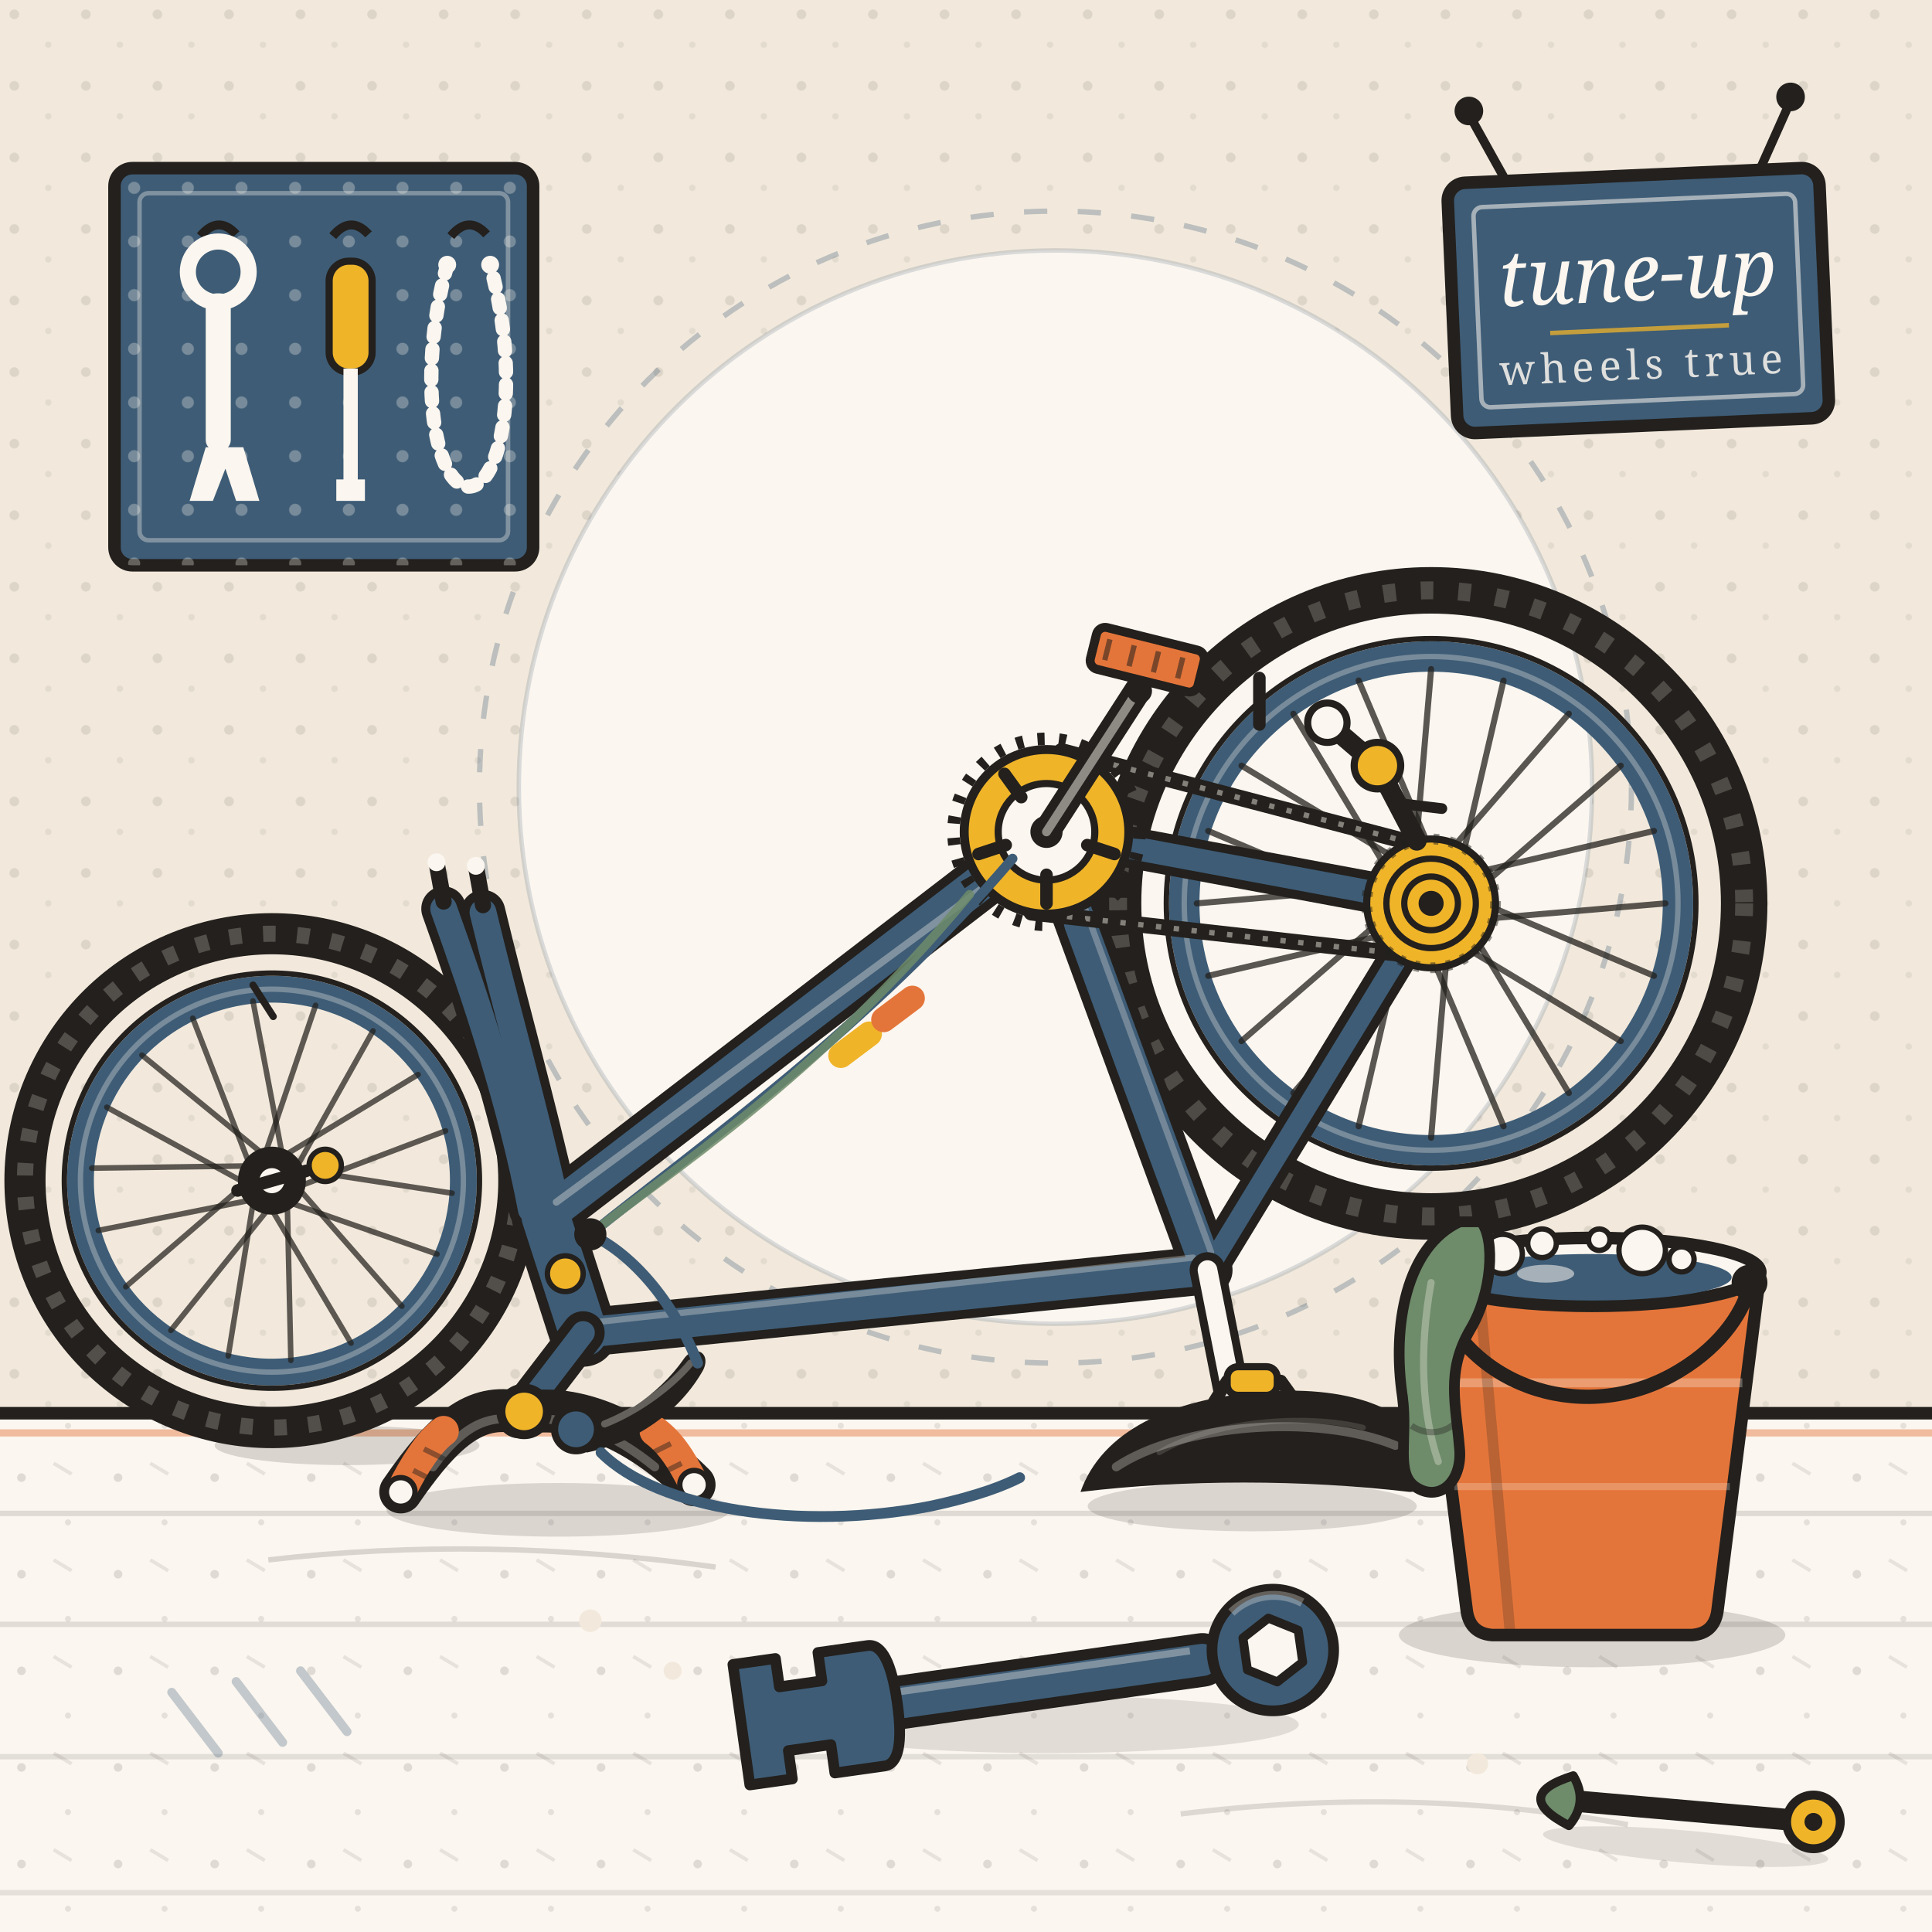
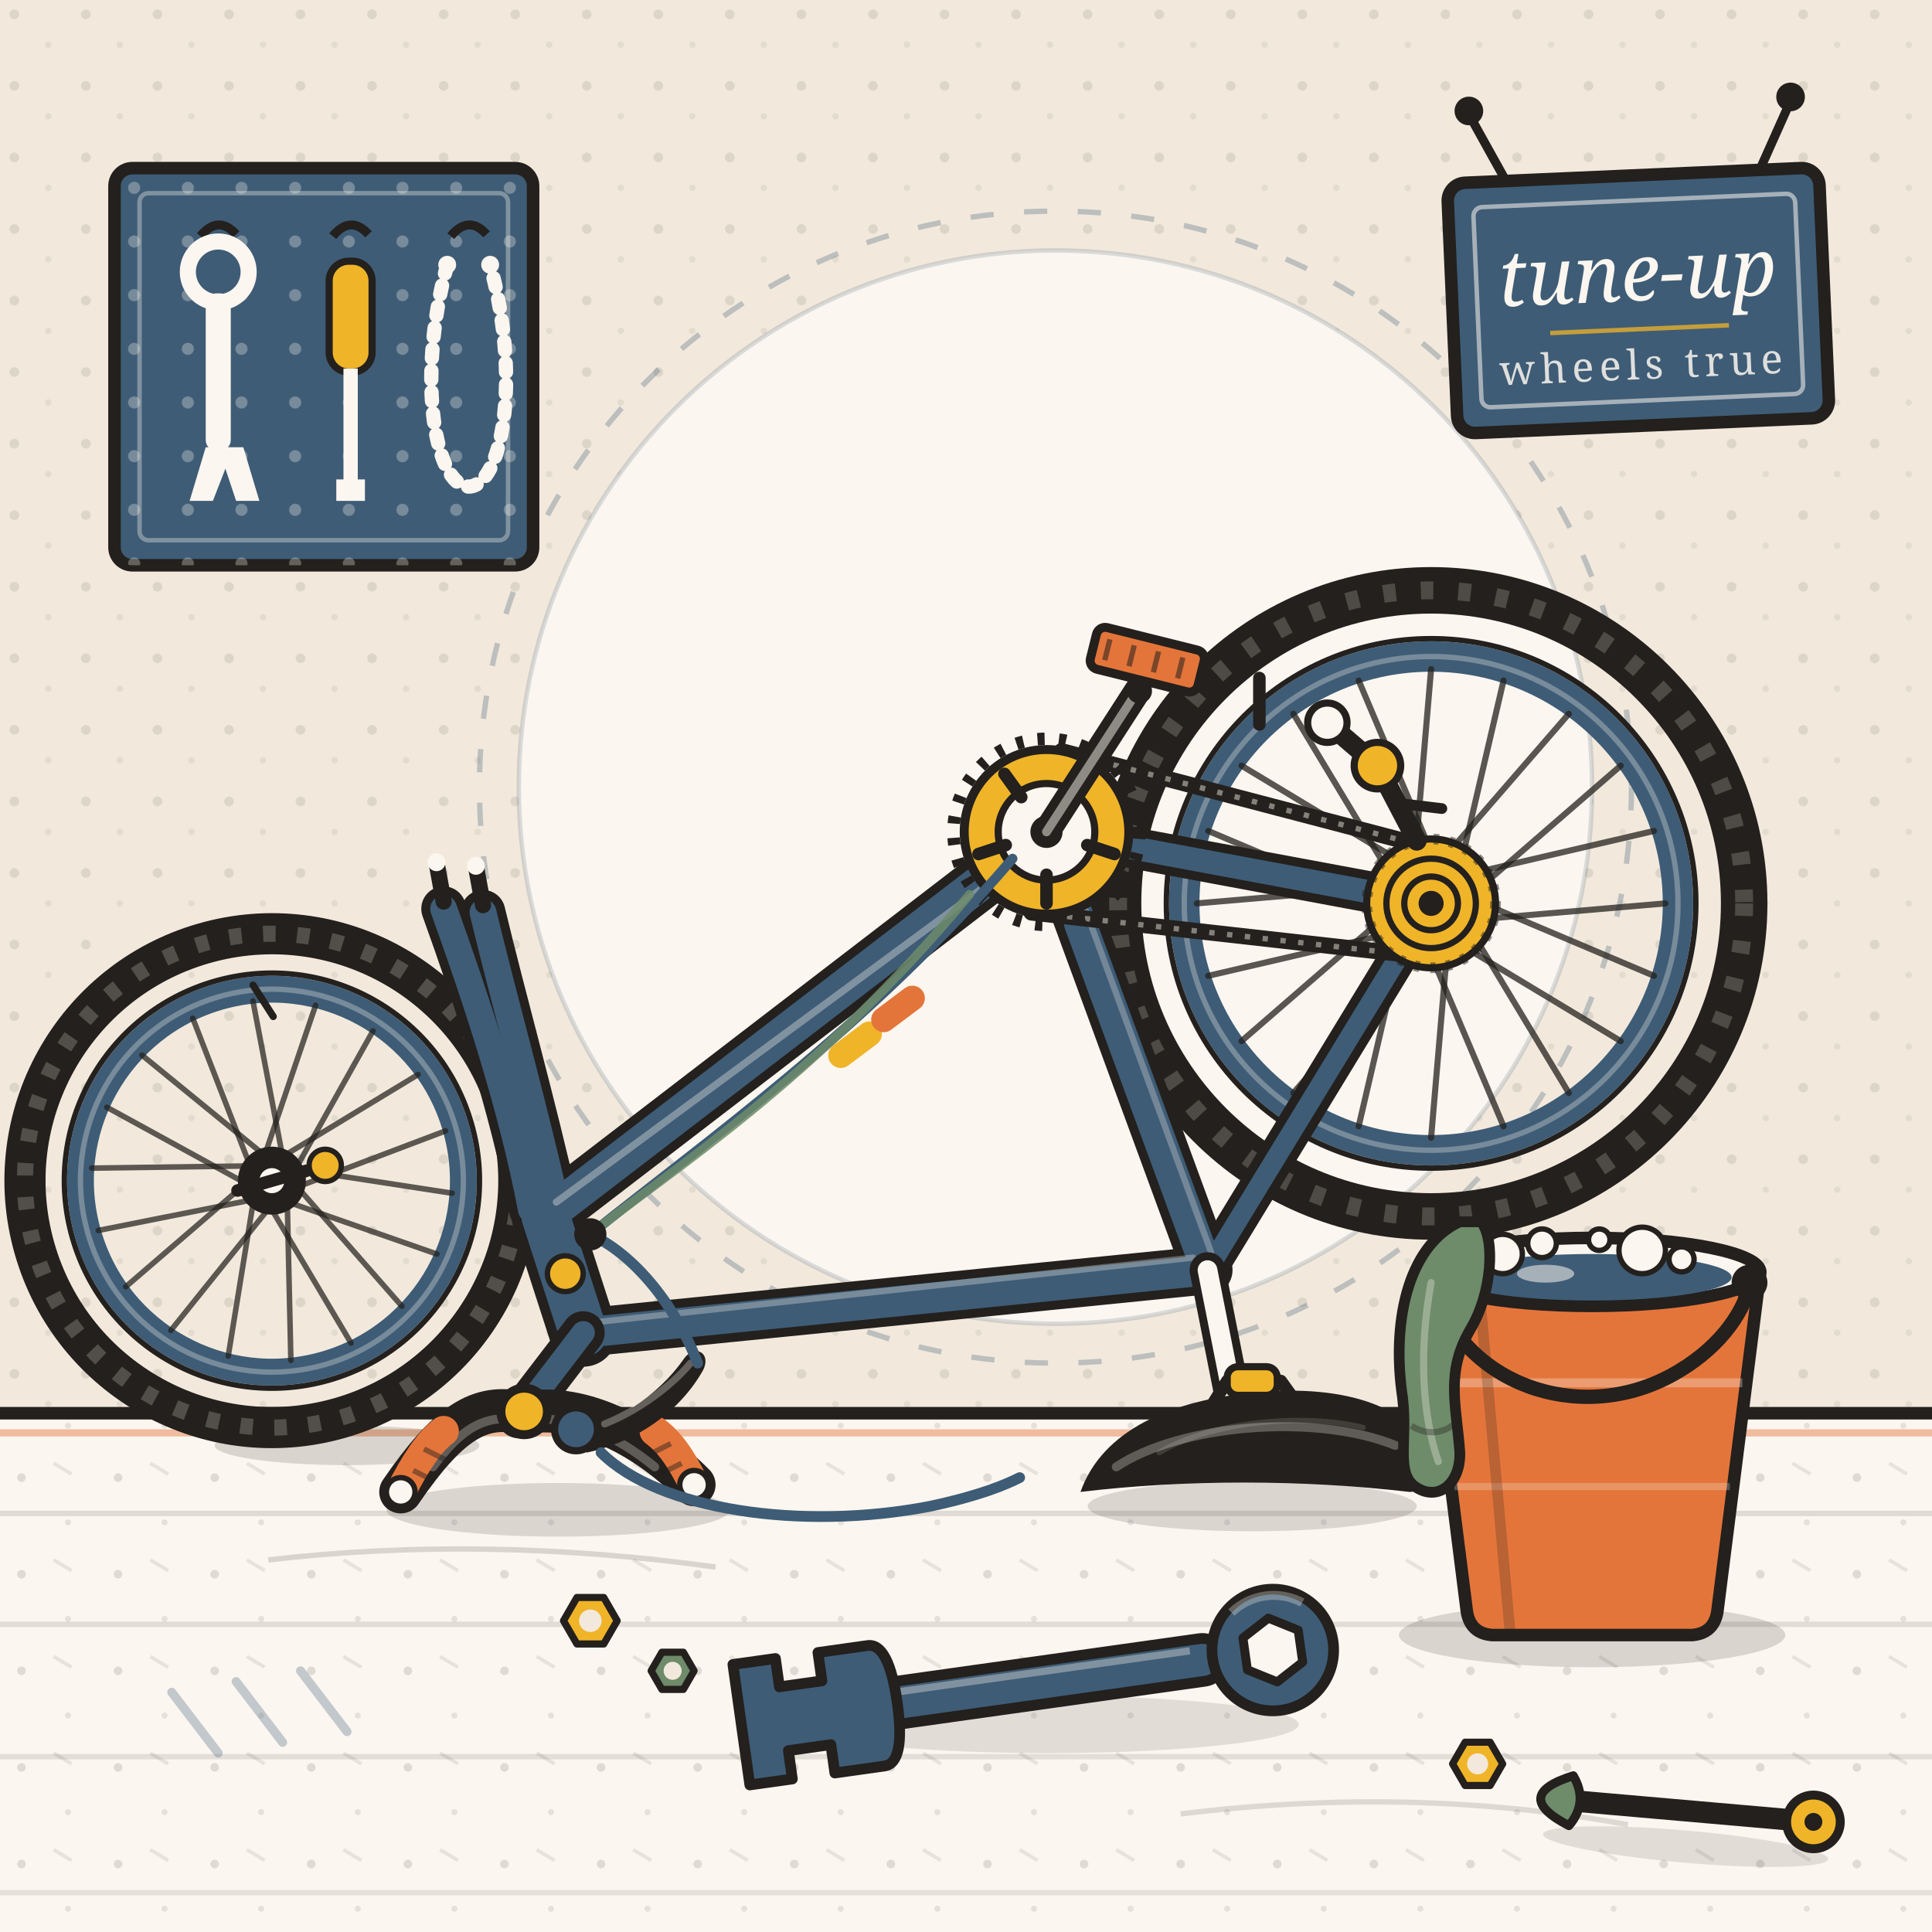
<svg xmlns="http://www.w3.org/2000/svg" viewBox="0 0 1080 1080">
  <defs>
    <pattern id="dot" patternUnits="userSpaceOnUse" width="40" height="40">
      <circle cx="8" cy="8" r="2.7" fill="#23201D" fill-opacity="0.10" />
      <circle cx="27" cy="25" r="1.8" fill="#23201D" fill-opacity="0.07" />
    </pattern>
    <pattern id="peg" patternUnits="userSpaceOnUse" width="30" height="30">
      <circle cx="15" cy="15" r="3.4" fill="#FBF6EF" fill-opacity="0.30" />
    </pattern>
    <pattern id="grit" patternUnits="userSpaceOnUse" width="54" height="54">
      <circle cx="12" cy="16" r="2.4" fill="#23201D" fill-opacity="0.13" />
      <circle cx="38" cy="41" r="1.7" fill="#23201D" fill-opacity="0.10" />
      <path d="M30 8 l10 6" stroke="#23201D" stroke-opacity="0.09" stroke-width="2" />
    </pattern>
  </defs>
  <rect width="1080" height="1080" fill="#F2E9DC" />
  <rect width="1080" height="790.0" fill="url(#dot)" />
  <circle cx="590" cy="440" r="300" fill="#FBF6EF" />
  <circle cx="590" cy="440" r="322" fill="none" stroke="#3E5C76" stroke-opacity="0.30" stroke-width="3" stroke-dasharray="13 17" />
  <circle cx="590" cy="440" r="300" fill="none" stroke="#3E5C76" stroke-opacity="0.18" stroke-width="2.5" />
  <g>
    <rect x="64" y="94" width="234" height="222" rx="10" fill="#3E5C76" stroke="#23201D" stroke-width="7" />
    <rect x="64" y="94" width="234" height="222" rx="10" fill="url(#peg)" />
    <rect x="78" y="108" width="206" height="194" rx="5" fill="none" stroke="#FBF6EF" stroke-opacity="0.35" stroke-width="2.5" />
    <path d="M112 132 q10 -12 20 -1" fill="none" stroke="#23201D" stroke-width="5" />
    <circle cx="122" cy="152" r="17" fill="none" stroke="#FBF6EF" stroke-width="9" />
    <rect x="115" y="164" width="14" height="88" rx="6" fill="#FBF6EF" />
    <path d="M115 250 l-9 30 h13 l7 -18 6 18 h13 l-9 -30 Z" fill="#FBF6EF" />
    <path d="M186 132 q10 -12 20 -1" fill="none" stroke="#23201D" stroke-width="5" />
    <rect x="184" y="146" width="24" height="62" rx="11" fill="#F0B429" stroke="#23201D" stroke-width="4" />
    <rect x="192" y="206" width="8" height="64" fill="#FBF6EF" />
    <path d="M188 268 h16 v12 h-16 Z" fill="#FBF6EF" />
    <path d="M252 132 q10 -12 20 -1" fill="none" stroke="#23201D" stroke-width="5" />
    <path d="M250 148 C232 214 244 272 262 272 C280 272 292 214 274 148" fill="none" stroke="#FBF6EF" stroke-width="8" stroke-dasharray="5 7" stroke-linecap="round" />
    <circle cx="250" cy="148" r="5" fill="#FBF6EF" />
    <circle cx="274" cy="148" r="5" fill="#FBF6EF" />
  </g>
  <g transform="rotate(-2.5 916 172)">
    <path d="M846 100 L826 60" stroke="#23201D" stroke-width="5" />
    <path d="M986 100 L1006 60" stroke="#23201D" stroke-width="5" />
    <circle cx="826" cy="58" r="8" fill="#23201D" />
    <circle cx="1006" cy="58" r="8" fill="#23201D" />
    <rect x="812" y="98" width="208" height="140" rx="10" fill="#3E5C76" stroke="#23201D" stroke-width="7" />
    <rect x="826" y="112" width="180" height="112" rx="5" fill="none" stroke="#FBF6EF" stroke-opacity="0.55" stroke-width="2.5" />
    <text x="916" y="168" font-family="Georgia, serif" font-size="44" font-style="italic" fill="#FBF6EF" text-anchor="middle">tune-up</text>
    <path d="M866 184 H966" stroke="#F0B429" stroke-opacity="0.75" stroke-width="2.5" />
    <text x="916" y="212" font-family="Georgia, serif" font-size="23" letter-spacing="3" fill="#FBF6EF" fill-opacity="0.85" text-anchor="middle">wheels true</text>
  </g>
  <rect x="0" y="790.0" width="1080" height="290.0" fill="#FBF6EF" />
  <rect x="0" y="790.0" width="1080" height="290.0" fill="url(#grit)" />
  <path d="M0 790.0 H1080" stroke="#23201D" stroke-width="7" />
  <path d="M0 801.0 H1080" stroke="#E4753A" stroke-opacity="0.45" stroke-width="4" />
  <path d="M0 846 H1080" stroke="#23201D" stroke-opacity="0.13" stroke-width="3" />
  <path d="M0 908 H1080" stroke="#23201D" stroke-opacity="0.12" stroke-width="3" />
  <path d="M0 982 H1080" stroke="#23201D" stroke-opacity="0.11" stroke-width="3" />
  <path d="M0 1058 H1080" stroke="#23201D" stroke-opacity="0.1" stroke-width="3" />
  <path d="M150 872 q120 -14 250 4" fill="none" stroke="#23201D" stroke-opacity="0.16" stroke-width="3" />
  <path d="M660 1014 q130 -16 250 6" fill="none" stroke="#23201D" stroke-opacity="0.14" stroke-width="3" />
  <ellipse cx="194" cy="808" rx="74" ry="11" fill="#23201D" fill-opacity="0.16" />
  <ellipse cx="312" cy="844" rx="96" ry="15" fill="#23201D" fill-opacity="0.15" />
  <ellipse cx="700" cy="842" rx="92" ry="14" fill="#23201D" fill-opacity="0.15" />
  <ellipse cx="890" cy="914" rx="108" ry="18" fill="#23201D" fill-opacity="0.16" />
  <ellipse cx="586" cy="964" rx="140" ry="16" fill="#23201D" fill-opacity="0.12" />
  <g transform="rotate(-16 152.0 660.0)">
    <circle cx="152.0" cy="660.0" r="138.0" fill="none" stroke="#23201D" stroke-width="23" />
    <circle cx="152.0" cy="660.0" r="138.0" fill="none" stroke="#FBF6EF" stroke-opacity="0.22" stroke-width="9" stroke-dasharray="7 12" />
    <circle cx="152.0" cy="660.0" r="107" fill="none" stroke="#3E5C76" stroke-width="15" />
    <circle cx="152.0" cy="660.0" r="107" fill="none" stroke="#FBF6EF" stroke-opacity="0.30" stroke-width="3" />
    <circle cx="152.0" cy="660.0" r="116" fill="none" stroke="#23201D" stroke-width="3" />
    <g fill="none" stroke="#23201D" stroke-width="3.1" stroke-linecap="round" stroke-opacity="0.72">
      <path d="M168.6 667.0 L253.0 660.0" />
      <path d="M170.0 659.1 L246.9 694.5" />
      <path d="M160.2 676.0 L229.4 724.9" />
      <path d="M166.4 670.9 L202.5 747.5" />
      <path d="M148.0 677.5 L169.5 759.5" />
      <path d="M156.0 677.5 L134.5 759.5" />
      <path d="M137.6 670.9 L101.5 747.5" />
      <path d="M143.8 676.0 L74.6 724.9" />
      <path d="M134.0 659.1 L57.1 694.5" />
      <path d="M135.4 667.0 L51.0 660.0" />
      <path d="M138.8 647.7 L57.1 625.5" />
      <path d="M134.8 654.7 L74.6 595.1" />
      <path d="M149.8 642.1 L101.5 572.5" />
      <path d="M142.2 644.9 L134.5 560.5" />
      <path d="M161.8 644.9 L169.5 560.5" />
      <path d="M154.2 642.1 L202.5 572.5" />
      <path d="M169.2 654.7 L229.4 595.1" />
      <path d="M165.2 647.7 L246.9 625.5" />
    </g>
    <circle cx="152.0" cy="660.0" r="19" fill="#23201D" />
    <circle cx="152.0" cy="660.0" r="7" fill="#FBF6EF" />
    <path d="M132.0 660.0 h40" stroke="#23201D" stroke-width="7" stroke-linecap="round" />
    <circle cx="183.0" cy="660.0" r="9" fill="#F0B429" stroke="#23201D" stroke-width="3" />
    <path d="M178.0 572.0 l-6 -20" stroke="#23201D" stroke-width="4" stroke-linecap="round" />
  </g>
  <circle cx="800.0" cy="505.0" r="175" fill="none" stroke="#23201D" stroke-width="26" />
  <circle cx="800.0" cy="505.0" r="175" fill="none" stroke="#FBF6EF" stroke-opacity="0.20" stroke-width="10" stroke-dasharray="7 14" />
  <circle cx="800.0" cy="505.0" r="138" fill="none" stroke="#3E5C76" stroke-width="17" />
  <circle cx="800.0" cy="505.0" r="138" fill="none" stroke="#FBF6EF" stroke-opacity="0.30" stroke-width="3" />
  <circle cx="800.0" cy="505.0" r="148" fill="none" stroke="#23201D" stroke-width="3" />
  <g fill="none" stroke="#23201D" stroke-width="3.4" stroke-linecap="round" stroke-opacity="0.75">
    <path d="M822.1 514.3 L931.0 505.0" />
    <path d="M823.9 502.9 L924.6 545.5" />
    <path d="M812.4 525.6 L906.0 582.0" />
    <path d="M820.6 517.4 L877.0 611.0" />
    <path d="M797.9 528.9 L840.5 629.6" />
    <path d="M809.3 527.1 L800.0 636.0" />
    <path d="M784.3 523.1 L759.5 629.6" />
    <path d="M794.6 528.4 L723.0 611.0" />
    <path d="M776.6 510.4 L694.0 582.0" />
    <path d="M781.9 520.7 L675.4 545.5" />
    <path d="M777.9 495.7 L669.0 505.0" />
    <path d="M776.1 507.1 L675.4 464.5" />
    <path d="M787.6 484.4 L694.0 428.0" />
    <path d="M779.4 492.6 L723.0 399.0" />
    <path d="M802.1 481.1 L759.5 380.4" />
    <path d="M790.7 482.9 L800.0 374.0" />
    <path d="M815.7 486.9 L840.5 380.4" />
    <path d="M805.4 481.6 L877.0 399.0" />
    <path d="M823.4 499.6 L906.0 428.0" />
    <path d="M818.1 489.3 L924.6 464.5" />
  </g>
  <path d="M704.0 405.0 l0 -26" stroke="#23201D" stroke-width="7" stroke-linecap="round" />
  <g stroke="#23201D" fill="none" stroke-linecap="round">
    <path d="M305.0 680.0 L585.0 465.0" stroke="#23201D" stroke-width="30" stroke-linecap="round" fill="none" />
    <path d="M326.0 745.0 L675.0 710.0" stroke="#23201D" stroke-width="27" stroke-linecap="round" fill="none" />
    <path d="M585.0 465.0 L675.0 710.0" stroke="#23201D" stroke-width="28" stroke-linecap="round" fill="none" />
    <path d="M585.0 465.0 L800.0 505.0" stroke="#23201D" stroke-width="23" stroke-linecap="round" fill="none" />
    <path d="M675.0 710.0 L800.0 505.0" stroke="#23201D" stroke-width="21" stroke-linecap="round" fill="none" />
    <path d="M305.0 680.0 L326.0 745.0" stroke="#23201D" stroke-width="38" stroke-linecap="round" fill="none" />
  </g>
  <path d="M311.0 674.0 C298 616 282 560 270.0 510.0" fill="none" stroke="#23201D" stroke-width="25" stroke-linecap="round" />
  <path d="M297.0 676.0 C286 618 266 558 248.0 508.0" fill="none" stroke="#23201D" stroke-width="25" stroke-linecap="round" />
  <path d="M305.0 680.0 L585.0 465.0" stroke="#3E5C76" stroke-width="20" stroke-linecap="round" fill="none" />
  <path d="M326.0 745.0 L675.0 710.0" stroke="#3E5C76" stroke-width="17" stroke-linecap="round" fill="none" />
  <path d="M585.0 465.0 L675.0 710.0" stroke="#3E5C76" stroke-width="18" stroke-linecap="round" fill="none" />
  <path d="M585.0 465.0 L800.0 505.0" stroke="#3E5C76" stroke-width="13" stroke-linecap="round" fill="none" />
  <path d="M675.0 710.0 L800.0 505.0" stroke="#3E5C76" stroke-width="11" stroke-linecap="round" fill="none" />
  <path d="M305.0 680.0 L326.0 745.0" stroke="#3E5C76" stroke-width="27" stroke-linecap="round" fill="none" />
  <path d="M311.0 674.0 C298 616 282 560 270.0 510.0" fill="none" stroke="#3E5C76" stroke-width="15" stroke-linecap="round" />
  <path d="M297.0 676.0 C286 618 266 558 248.0 508.0" fill="none" stroke="#3E5C76" stroke-width="15" stroke-linecap="round" />
  <path d="M311.0 672.0 L581.0 473.0" stroke="#FBF6EF" stroke-opacity="0.35" stroke-width="4" stroke-linecap="round" fill="none" />
  <path d="M334.0 739.0 L667.0 703.0" stroke="#FBF6EF" stroke-opacity="0.30" stroke-width="3.5" stroke-linecap="round" fill="none" />
  <path d="M593.0 471.0 L677.0 700.0" stroke="#FBF6EF" stroke-opacity="0.28" stroke-width="3.5" stroke-linecap="round" fill="none" />
  <circle cx="316" cy="712" r="10" fill="#F0B429" stroke="#23201D" stroke-width="3" />
  <path d="M470 590 L486 578" stroke="#F0B429" stroke-width="14" stroke-linecap="round" />
  <path d="M494 570 L510 558" stroke="#E4753A" stroke-width="14" stroke-linecap="round" />
  <path d="M270.0 506.0 l-4 -22" stroke="#23201D" stroke-width="9" stroke-linecap="round" fill="none" />
  <path d="M248.0 504.0 l-4 -22" stroke="#23201D" stroke-width="9" stroke-linecap="round" fill="none" />
  <circle cx="266.0" cy="484.0" r="5" fill="#FBF6EF" />
  <circle cx="244.0" cy="482.0" r="5" fill="#FBF6EF" />
  <path d="M576.6 510.1 L794.5 534.5" stroke="#23201D" stroke-width="9" stroke-linecap="round" />
  <path d="M593.4 419.9 L805.5 475.5" stroke="#23201D" stroke-width="9" stroke-linecap="round" />
  <path d="M576.6 510.1 L794.5 534.5" stroke="#FBF6EF" stroke-opacity="0.45" stroke-width="3" stroke-dasharray="3 7" />
  <path d="M593.4 419.9 L805.5 475.5" stroke="#FBF6EF" stroke-opacity="0.45" stroke-width="3" stroke-dasharray="3 7" />
  <circle cx="800.0" cy="505.0" r="36" fill="#F0B429" stroke="#23201D" stroke-width="4" />
  <circle cx="800.0" cy="505.0" r="36" fill="none" stroke="#23201D" stroke-opacity="0.5" stroke-width="6" stroke-dasharray="3 6" />
  <circle cx="800.0" cy="505.0" r="25" fill="none" stroke="#23201D" stroke-width="3.5" />
  <circle cx="800.0" cy="505.0" r="15" fill="none" stroke="#23201D" stroke-width="3.5" />
  <circle cx="800.0" cy="505.0" r="7" fill="#23201D" />
  <path d="M792 470 L770 428 L742 404" fill="none" stroke="#23201D" stroke-width="11" stroke-linecap="round" />
  <circle cx="770" cy="428" r="13" fill="#F0B429" stroke="#23201D" stroke-width="4" />
  <circle cx="742" cy="404" r="11" fill="#FBF6EF" stroke="#23201D" stroke-width="4" />
  <path d="M781 449 L806 452" fill="none" stroke="#23201D" stroke-width="6" stroke-linecap="round" />
  <circle cx="585.0" cy="465.0" r="52" fill="none" stroke="#23201D" stroke-width="7" stroke-dasharray="4 8" />
  <circle cx="585.0" cy="465.0" r="46" fill="#F0B429" stroke="#23201D" stroke-width="5" />
  <circle cx="585.0" cy="465.0" r="27" fill="#FBF6EF" stroke="#23201D" stroke-width="4" />
  <path d="M607.8 472.4 L623.0 477.4" stroke="#23201D" stroke-width="7" stroke-linecap="round" />
  <path d="M585.0 489.0 L585.0 505.0" stroke="#23201D" stroke-width="7" stroke-linecap="round" />
  <path d="M562.2 472.4 L547.0 477.4" stroke="#23201D" stroke-width="7" stroke-linecap="round" />
  <path d="M570.9 445.6 L561.5 432.6" stroke="#23201D" stroke-width="7" stroke-linecap="round" />
  <path d="M599.1 445.6 L608.5 432.6" stroke="#23201D" stroke-width="7" stroke-linecap="round" />
  <circle cx="585.0" cy="465.0" r="9" fill="#23201D" />
  <path d="M585.0 465.0 L636 386" stroke="#23201D" stroke-width="15" stroke-linecap="round" fill="none" />
  <path d="M585.0 465.0 L636 386" stroke="#FBF6EF" stroke-opacity="0.5" stroke-width="5" stroke-linecap="round" fill="none" />
  <g transform="rotate(14 636 386)">
    <rect x="606" y="356" width="62" height="24" rx="5" fill="#E4753A" stroke="#23201D" stroke-width="5" />
    <path d="M614 362 v12 M628 362 v12 M642 362 v12 M656 362 v12" stroke="#23201D" stroke-opacity="0.55" stroke-width="3" />
    <circle cx="637" cy="386" r="7" fill="#23201D" />
  </g>
  <path d="M675.0 710.0 L694.0 806.0" stroke="#23201D" stroke-width="20" stroke-linecap="round" fill="none" />
  <path d="M675.0 710.0 L694.0 806.0" stroke="#FBF6EF" stroke-width="11" stroke-linecap="round" fill="none" />
  <path d="M604 834 C616 800 654 782 706 778 C758 774 792 790 796 812 C799 828 795 834 788 834 C728 827 662 827 604 834 Z" fill="#23201D" />
  <path d="M624 820 C660 796 736 790 780 808" fill="none" stroke="#FBF6EF" stroke-opacity="0.28" stroke-width="5" stroke-linecap="round" />
  <path d="M648 812 C678 794 730 790 762 798" fill="none" stroke="#FBF6EF" stroke-opacity="0.14" stroke-width="3" stroke-linecap="round" />
  <path d="M676 788 L686 772 M726 786 L716 772" stroke="#23201D" stroke-width="7" stroke-linecap="round" />
  <rect x="686" y="764" width="28" height="16" rx="6" fill="#F0B429" stroke="#23201D" stroke-width="4" />
  <path d="M326.0 745.0 L290.0 792.0" stroke="#23201D" stroke-width="24" stroke-linecap="round" fill="none" />
  <path d="M326.0 745.0 L290.0 792.0" stroke="#3E5C76" stroke-width="13" stroke-linecap="round" fill="none" />
  <path d="M224 834 C250 796 268 784 292 790 C322 784 358 800 388 830" fill="none" stroke="#23201D" stroke-width="24" stroke-linecap="round" />
  <path d="M242 820 C258 798 272 790 292 794 C318 790 344 802 366 820" fill="none" stroke="#FBF6EF" stroke-opacity="0.28" stroke-width="5" stroke-linecap="round" />
  <path d="M224 834 C232 818 240 806 248 800" fill="none" stroke="#E4753A" stroke-width="17" stroke-linecap="round" />
  <path d="M388 830 C380 814 374 806 366 800" fill="none" stroke="#E4753A" stroke-width="17" stroke-linecap="round" />
  <path d="M231 822 L243 828 M237 810 L249 816" stroke="#23201D" stroke-opacity="0.45" stroke-width="3" />
  <path d="M381 818 L369 824 M375 807 L363 813" stroke="#23201D" stroke-opacity="0.45" stroke-width="3" />
  <circle cx="224" cy="834" r="8" fill="#FBF6EF" stroke="#23201D" stroke-width="3" />
  <circle cx="388" cy="830" r="8" fill="#FBF6EF" stroke="#23201D" stroke-width="3" />
  <circle cx="293" cy="789" r="13" fill="#F0B429" stroke="#23201D" stroke-width="5" />
  <path d="M318 802 C344 796 368 780 382 760 C388 751 398 756 393 766 C380 789 356 806 328 812 Z" fill="#23201D" />
  <path d="M338 796 C358 788 376 774 386 762" fill="none" stroke="#FBF6EF" stroke-opacity="0.30" stroke-width="4" stroke-linecap="round" />
  <circle cx="322" cy="799" r="12" fill="#3E5C76" stroke="#23201D" stroke-width="4" />
  <path d="M390 762 C376 726 352 700 330 690" fill="none" stroke="#3E5C76" stroke-width="6" stroke-linecap="round" />
  <path d="M330 690 C392 640 486 574 566 480" fill="none" stroke="#3E5C76" stroke-width="5.5" stroke-linecap="round" />
  <path d="M330 690 C372 656 456 604 542 500" fill="none" stroke="#6E8B6A" stroke-opacity="0.85" stroke-width="5" stroke-linecap="round" />
  <circle cx="330" cy="690" r="9" fill="#23201D" />
  <path d="M336 812 C368 844 448 856 520 842 C548 836 562 830 570 826" fill="none" stroke="#3E5C76" stroke-width="6" stroke-linecap="round" />
  <g transform="translate(34 11)">
    <path d="M762 700 L786 890 Q788 902 800 903 L912 903 Q924 902 926 890 L950 700 Z" fill="#E4753A" stroke="#23201D" stroke-width="7" stroke-linejoin="round" />
    <path d="M772 762 L940 762" stroke="#FBF6EF" stroke-opacity="0.30" stroke-width="5" />
    <path d="M779 820 L933 820" stroke="#FBF6EF" stroke-opacity="0.24" stroke-width="4" />
    <path d="M792 700 L810 900" stroke="#23201D" stroke-opacity="0.22" stroke-width="6" />
    <ellipse cx="856" cy="700" rx="94" ry="19" fill="#FBF6EF" stroke="#23201D" stroke-width="7" />
    <ellipse cx="856" cy="703" rx="78" ry="13" fill="#3E5C76" />
    <ellipse cx="830" cy="701" rx="16" ry="5" fill="#FBF6EF" fill-opacity="0.55" />
    <circle cx="806" cy="690" r="11" fill="#FBF6EF" stroke="#23201D" stroke-width="3" />
    <circle cx="828" cy="684" r="8" fill="#FBF6EF" stroke="#23201D" stroke-width="3" />
    <circle cx="884" cy="688" r="13" fill="#FBF6EF" stroke="#23201D" stroke-width="3" />
    <circle cx="906" cy="693" r="7" fill="#FBF6EF" stroke="#23201D" stroke-width="3" />
    <circle cx="860" cy="682" r="6" fill="#FBF6EF" stroke="#23201D" stroke-width="3" />
    <path d="M768 710 C784 762 848 786 900 758 C926 744 940 724 944 708" fill="none" stroke="#23201D" stroke-width="8" stroke-linecap="round" />
    <circle cx="768" cy="706" r="10" fill="#23201D" />
    <circle cx="944" cy="706" r="10" fill="#23201D" />
    <path d="M782 672 C752 686 744 730 750 770 C753 794 746 812 757 820 C770 829 783 818 782 800 C780 774 774 756 788 732 C800 712 802 682 794 672 Z" fill="#6E8B6A" stroke="#23201D" stroke-width="6" stroke-linejoin="round" />
    <path d="M766 706 C759 744 761 780 770 806" fill="none" stroke="#FBF6EF" stroke-opacity="0.32" stroke-width="4" stroke-linecap="round" />
    <path d="M755 786 C764 792 774 790 780 784" fill="none" stroke="#23201D" stroke-opacity="0.35" stroke-width="3.5" />
  </g>
  <g transform="translate(28 6) rotate(-8 430 952)">
    <path d="M462 940 L646 940 Q656 940 656 952 Q656 964 646 964 L462 964 Q452 964 452 952 Q452 940 462 940 Z" fill="#3E5C76" stroke="#23201D" stroke-width="6" stroke-linejoin="round" />
    <path d="M470 946 L640 946" stroke="#FBF6EF" stroke-opacity="0.35" stroke-width="4" />
    <path d="M462 918 L434 918 L434 934 L410 934 L410 918 L386 918 L386 986 L410 986 L410 970 L434 970 L434 986 L462 986 Q474 986 474 952 Q474 918 462 918 Z" fill="#3E5C76" stroke="#23201D" stroke-width="6" stroke-linejoin="round" />
    <circle cx="686" cy="952" r="34" fill="#3E5C76" stroke="#23201D" stroke-width="6" />
    <path d="M686 934 L701.6 943 L701.6 961 L686 970 L670.4 961 L670.4 943 Z" fill="#FBF6EF" stroke="#23201D" stroke-width="5" stroke-linejoin="round" />
    <path d="M666 928 A34 34 0 0 1 706 928" fill="none" stroke="#FBF6EF" stroke-opacity="0.30" stroke-width="5" />
  </g>
-   <path d="M345.0 L906.0 337.5 919.0 322.5 919.0 315.0 906.0 322.5 893.0 337.5 893.0 Z" fill="#F0B429" stroke="#23201D" stroke-width="4" stroke-linejoin="round" />
+   <path d="M345.0 906.0 L337.5 919.0 L322.5 919.0 L315.0 906.0 L322.5 893.0 L337.5 893.0 Z" fill="#F0B429" stroke="#23201D" stroke-width="4" stroke-linejoin="round" />
  <circle cx="330" cy="906" r="6.3" fill="#F2E9DC" />
-   <path d="M388.0 L934.0 382.0 944.4 370.0 944.4 364.0 934.0 370.0 923.6 382.0 923.6 Z" fill="#6E8B6A" stroke="#23201D" stroke-width="4" stroke-linejoin="round" />
+   <path d="M388.0 934.0 L382.0 944.4 L370.0 944.4 L364.0 934.0 L370.0 923.6 L382.0 923.6 Z" fill="#6E8B6A" stroke="#23201D" stroke-width="4" stroke-linejoin="round" />
  <circle cx="376" cy="934" r="5.04" fill="#F2E9DC" />
-   <path d="M840.0 L986.0 833.0 998.1 819.0 998.1 812.0 986.0 819.0 973.9 833.0 973.9 Z" fill="#F0B429" stroke="#23201D" stroke-width="4" stroke-linejoin="round" />
+   <path d="M840.0 986.0 L833.0 998.1 L819.0 998.1 L812.0 986.0 L819.0 973.9 L833.0 973.9 Z" fill="#F0B429" stroke="#23201D" stroke-width="4" stroke-linejoin="round" />
  <circle cx="826" cy="986" r="5.88" fill="#F2E9DC" />
  <g transform="rotate(5 940 1012)">
    <ellipse cx="944" cy="1032" rx="80" ry="9" fill="#23201D" fill-opacity="0.12" />
    <rect x="878" y="1006" width="132" height="12" rx="6" fill="#23201D" />
    <path d="M878 998 q-34 14 0 28 q10 -14 0 -28 Z" fill="#6E8B6A" stroke="#23201D" stroke-width="5" stroke-linejoin="round" />
    <circle cx="1014" cy="1012" r="15" fill="#F0B429" stroke="#23201D" stroke-width="5" />
    <circle cx="1014" cy="1012" r="5" fill="#23201D" />
  </g>
  <path d="M96 946 l26 34 M132 940 l26 34 M168 934 l26 34" stroke="#3E5C76" stroke-opacity="0.30" stroke-width="5" stroke-linecap="round" />
</svg>
